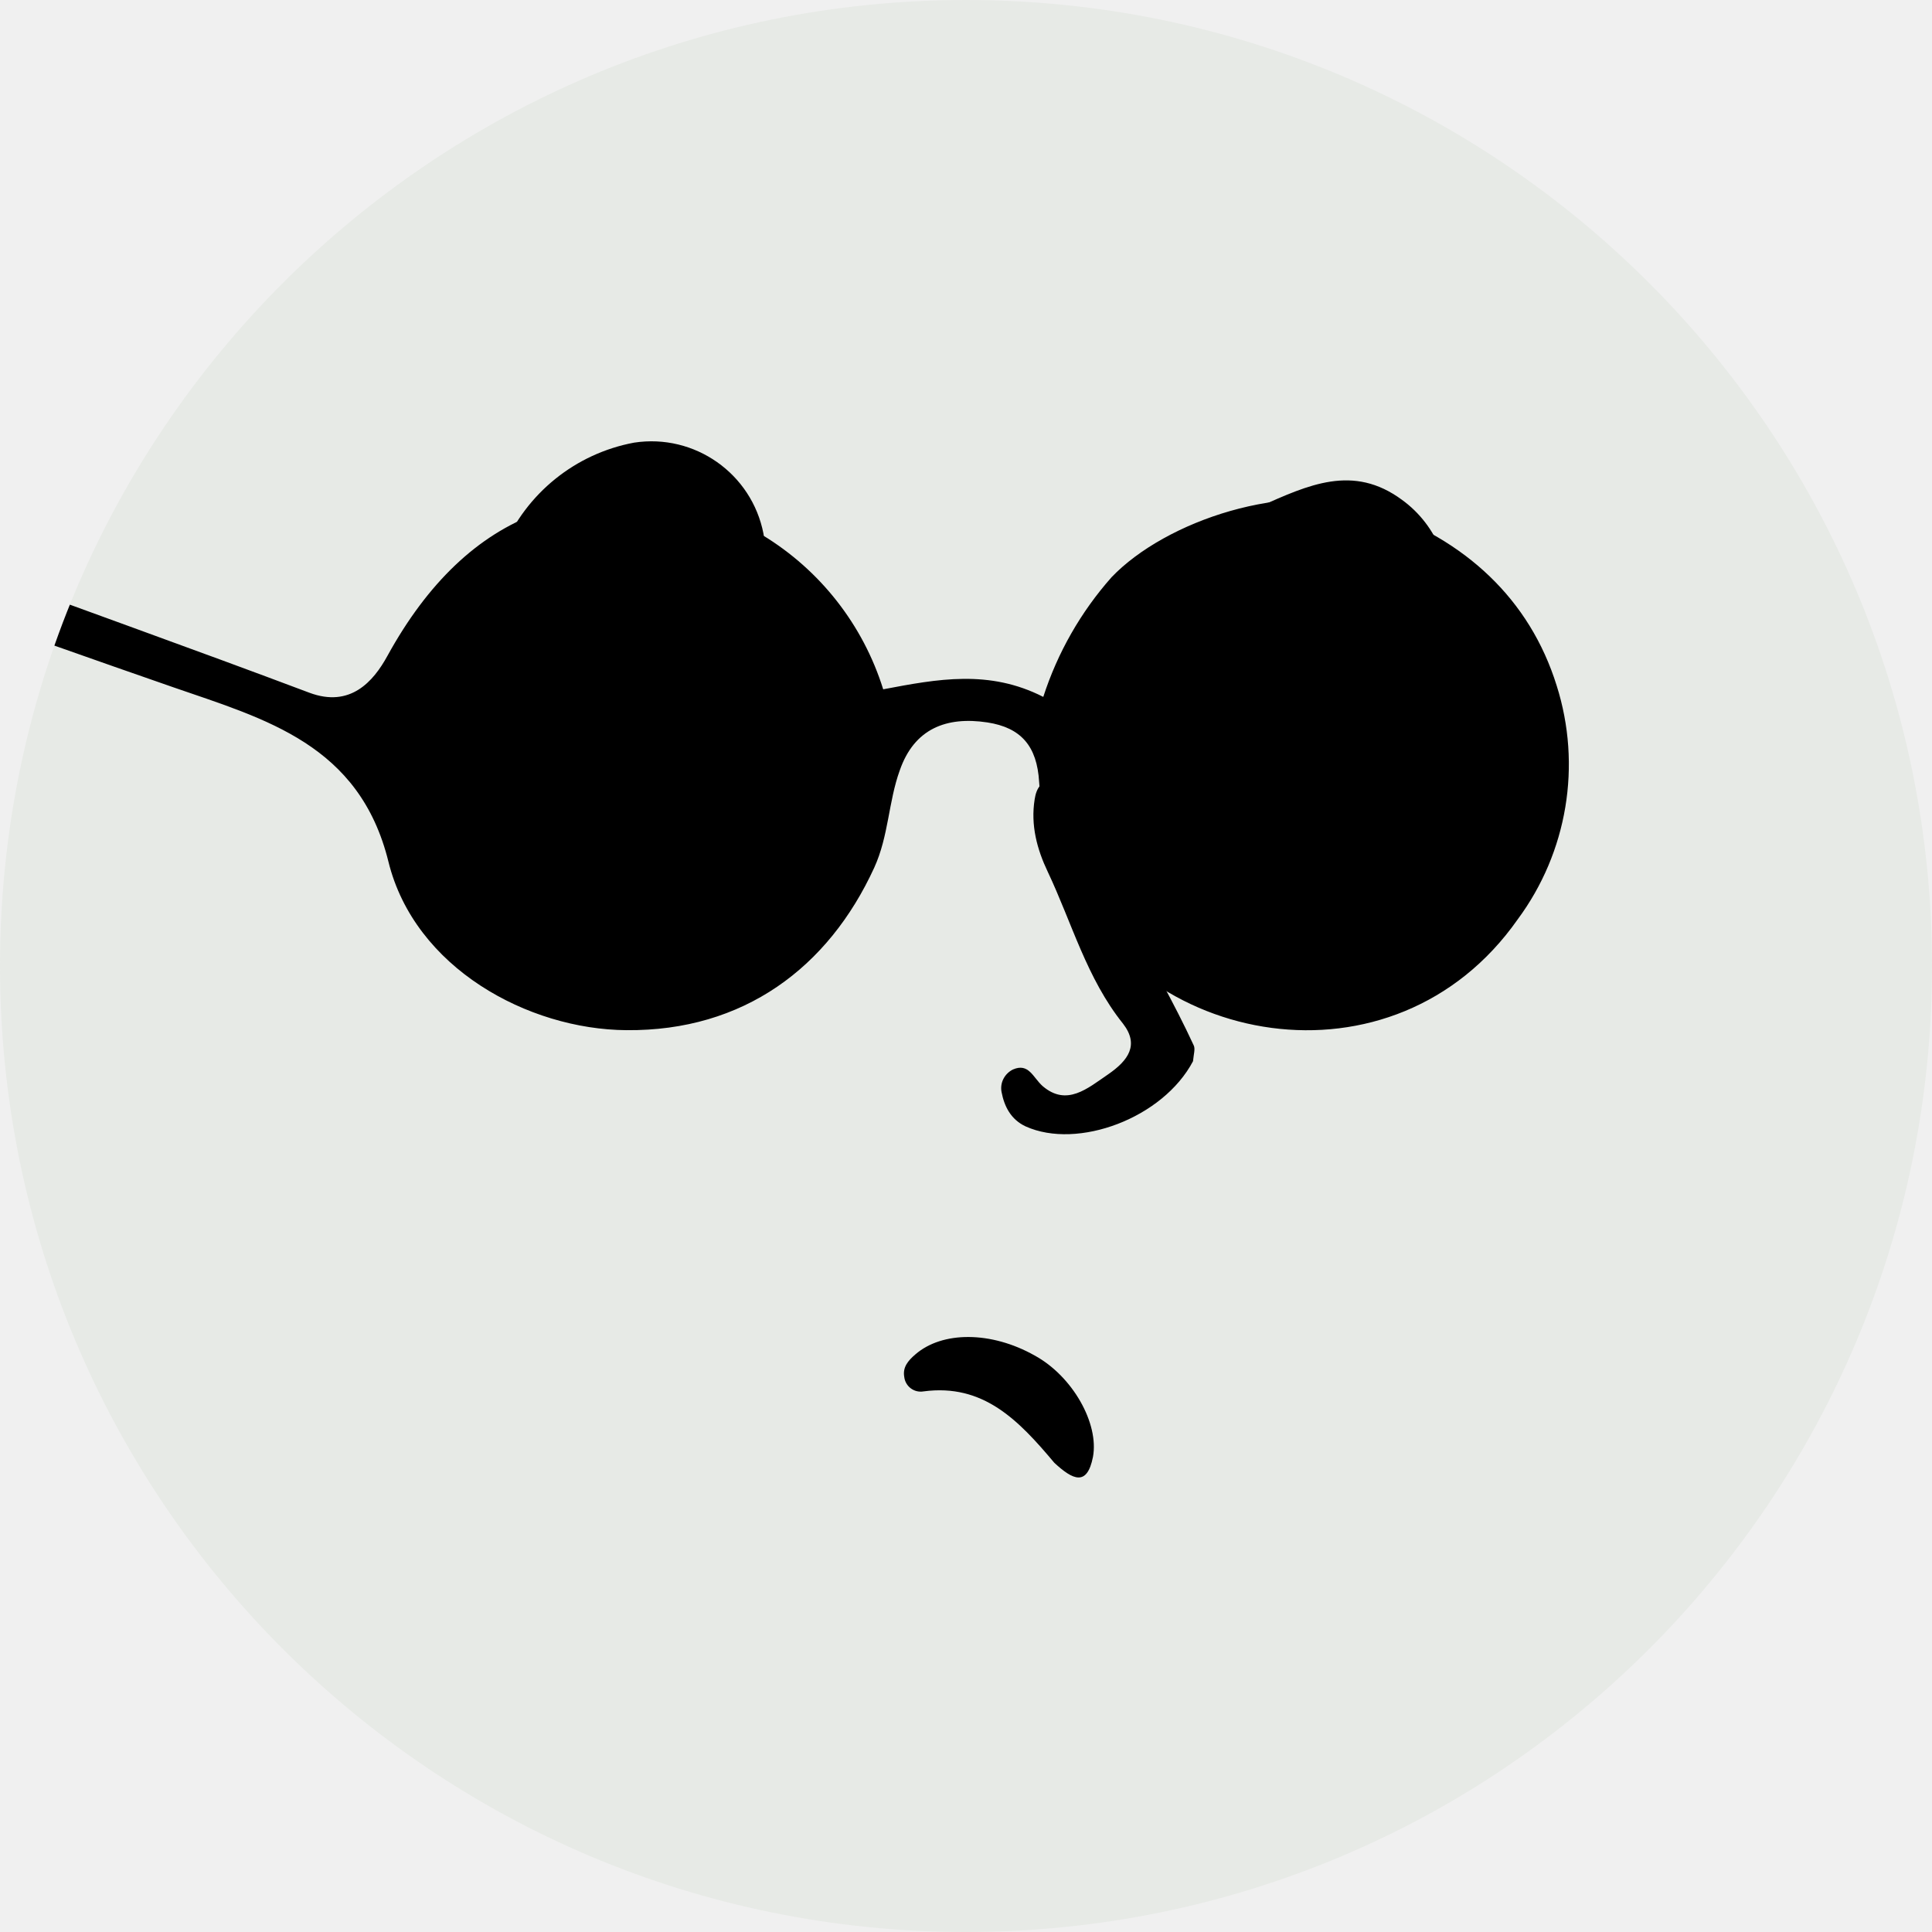
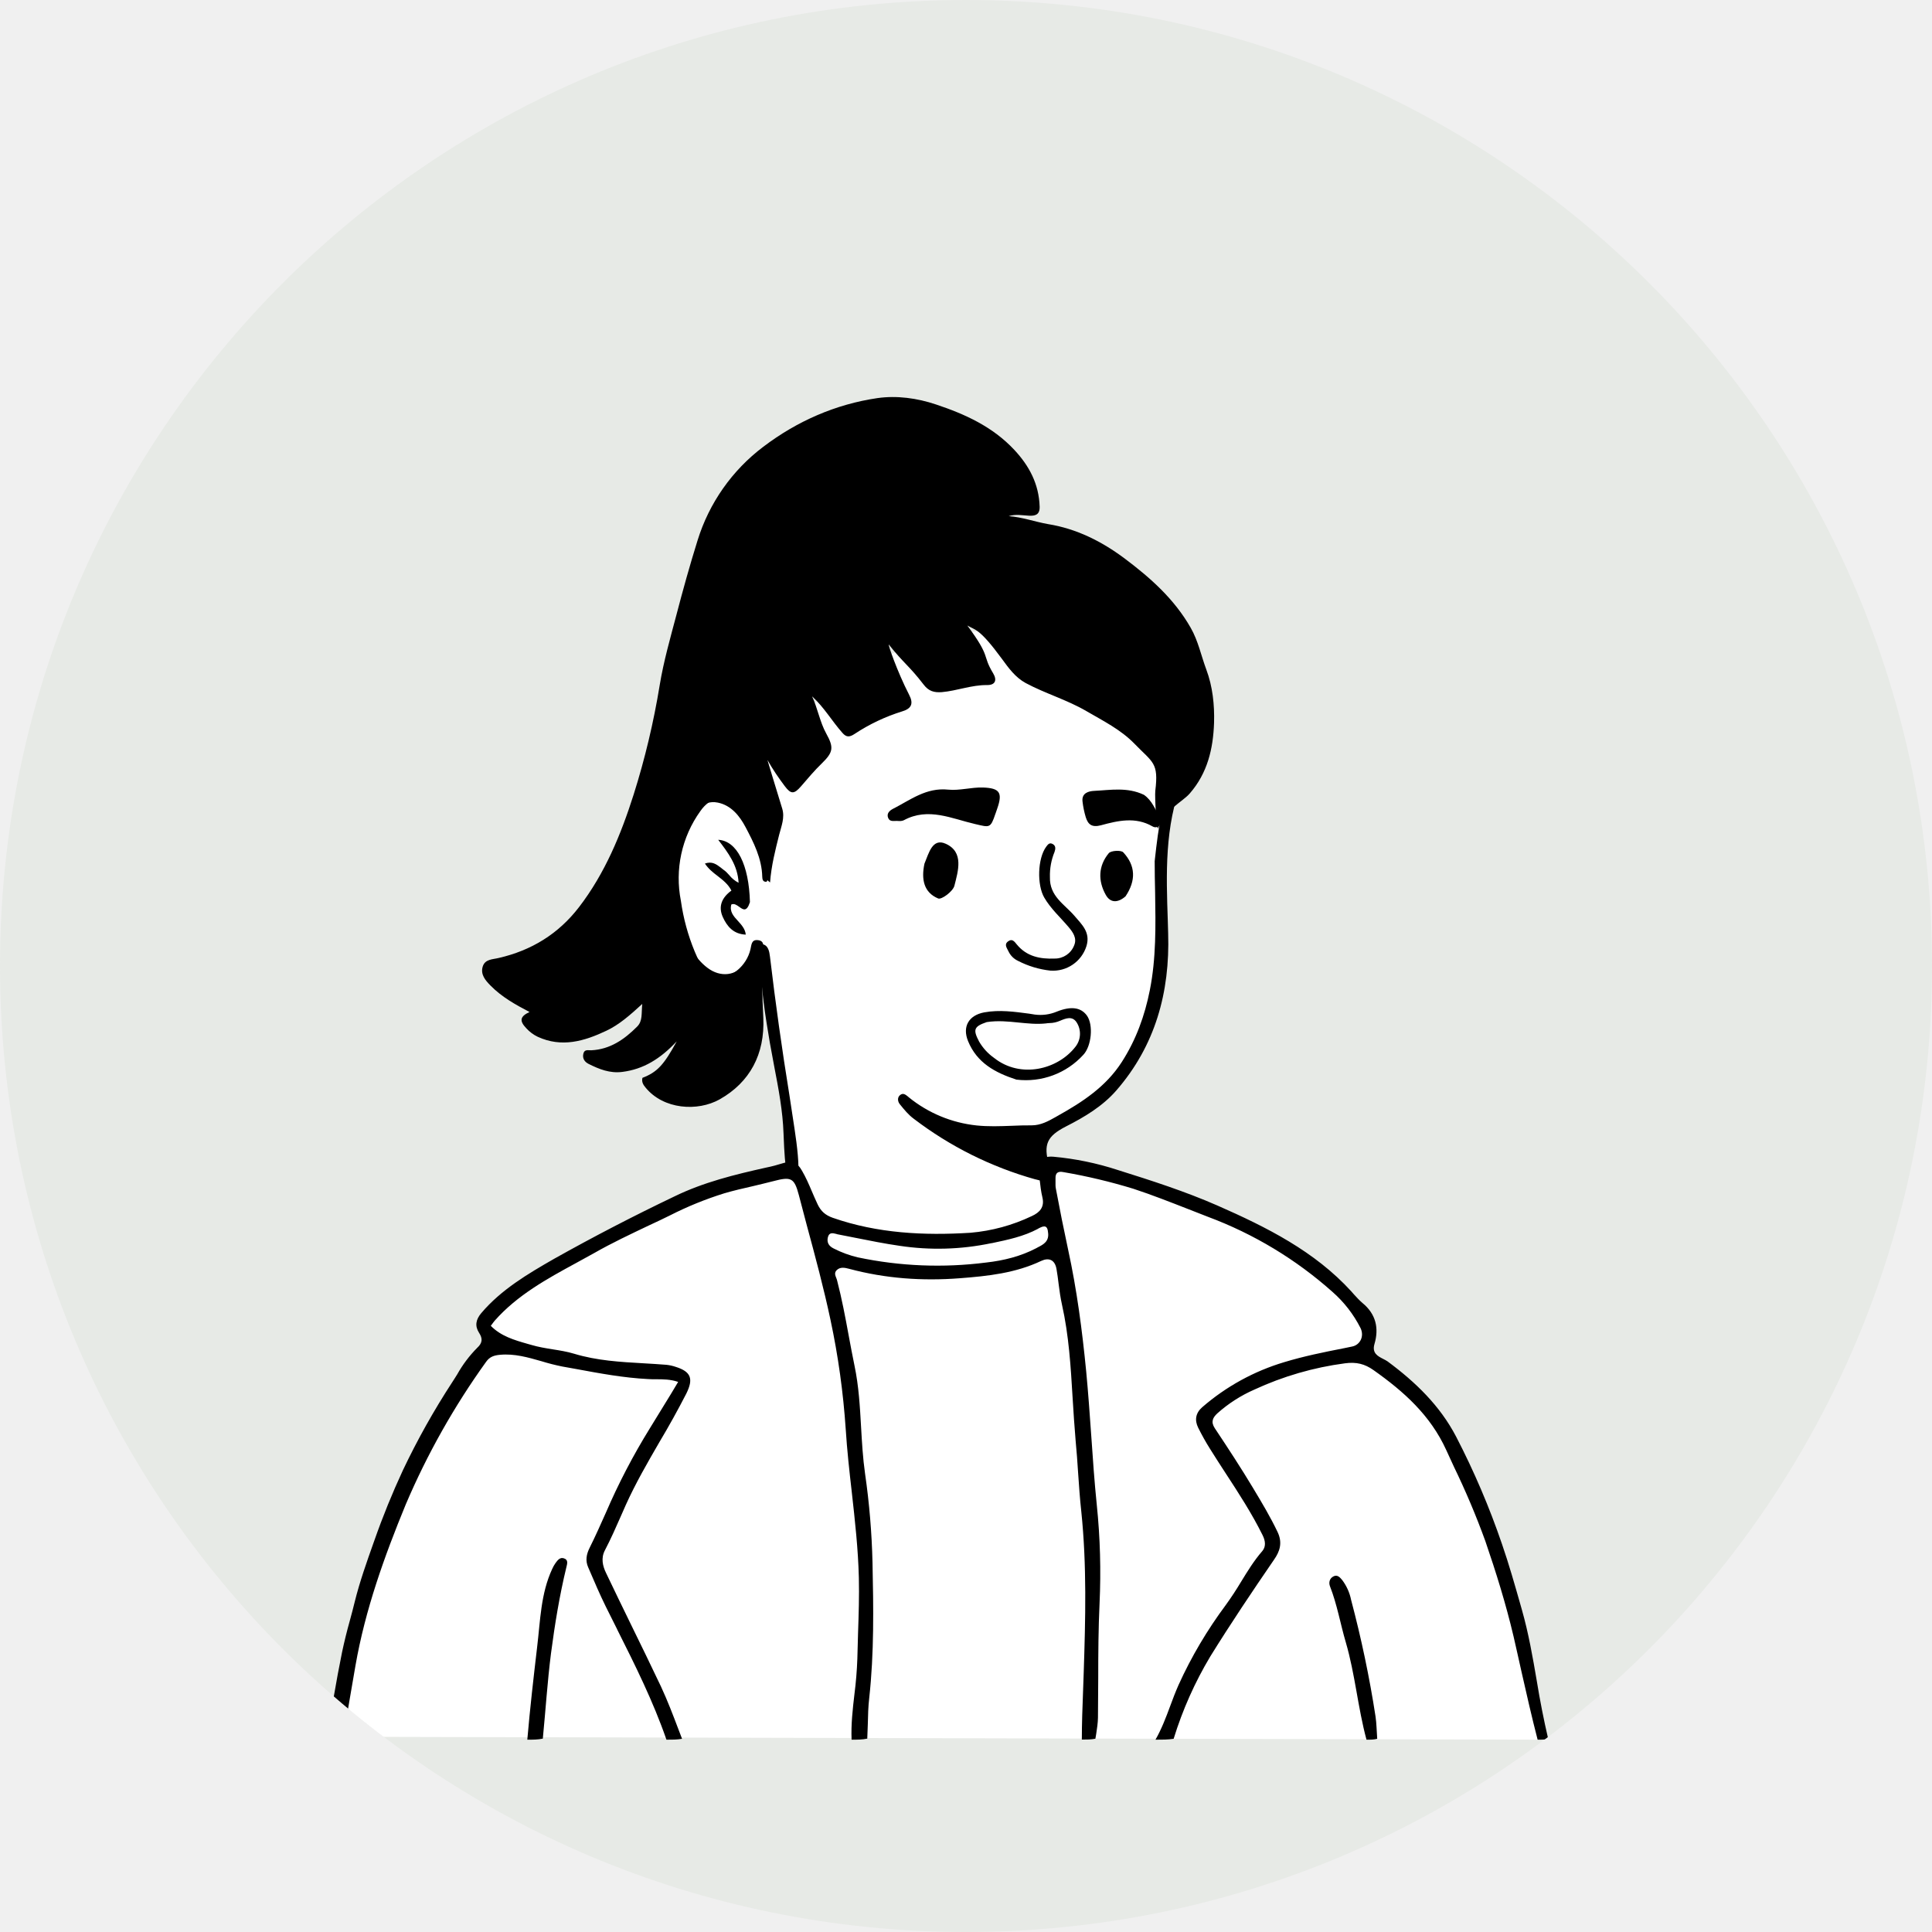
- <svg xmlns="http://www.w3.org/2000/svg" viewBox="0 0 560 560" fill="none" shape-rendering="auto" width="128" height="128">
+ <svg xmlns="http://www.w3.org/2000/svg" viewBox="0 0 1744 1744" fill="none" shape-rendering="auto" width="160" height="160">
  <mask id="viewboxMask">
-     <rect width="560" height="560" rx="280" ry="280" x="0" y="0" fill="#fff" />
+     <rect width="1744" height="1744" rx="872" ry="872" x="0" y="0" fill="#fff" />
  </mask>
  <g mask="url(#viewboxMask)">
-     <rect fill="#E7EAE6" width="560" height="560" x="0" y="0" />
-     <g transform="translate(136 328)">
-       <path d="M169.6 96c-10.4-12.4-20.6-23-37.9-20.7a4.8 4.8 0 0 1-5.6-4.2c-.5-2.8 1.1-4.7 3.2-6.5 7.8-6.8 22-6.8 34.6.3 11 6 18.7 19.7 16.9 29.4-1.7 8.6-5.8 6.7-11.2 1.7Z" fill="#000" />
-     </g>
-     <g transform="translate(246 125)">
-       <path d="M99.8 182.6c-8.7 16.5-33.4 25.7-48.5 18.9-4.3-2-6.2-5.8-7-10-.5-2.7.9-5.3 3.3-6.5 4.6-2 5.8 2.3 8.6 4.8 7 6 13 .7 19-3.4 5.8-4 9.1-8.5 4.3-14.7-10.5-13.1-14.8-29.2-21.8-44-3.1-6.5-5-13.5-3.8-21 .5-3.3 1.9-5.5 5.6-5.6 2.8 0 5 .8 5.9 3.8 7.5 26.3 23.3 48.6 34.6 73.1.5 1 0 2.5-.2 4.6Z" fill="#000" />
-     </g>
-     <g transform="translate(-45 137)">
-       <path d="M407.4 122.5c13 .3 25.4 1.1 37.6 2.5 3 .4 5 3.3 5 6.7 0 3.3-1.7 5.6-4.7 7-11.2 4.8-22 8.2-33.7.2-6.5-4.5-9-8.7-4.2-16.4ZM247.6 117c7 0 7.8 3.8 7 8.5-2 10.2-20 22.4-30.4 20.5-5.9-1-10.5-4-10.7-10.5-.2-6.7 4.8-8.2 10.3-8.4 9-.3 15.8-5.2 23.8-10ZM215.1 76.6c5-12 9-29.4 24.1-22.5 20.7 9.4 13.9 30.7 9.7 47.4-1.6 6.3-14.5 15.9-18.3 14.3-16.3-6.8-19.2-21.7-15.5-39.2ZM442 113.4c-8.6 7.5-17 7.6-22.2-1.5-9-16-8.6-32.8 3.3-47.2 2.5-3 13.8-3.6 16.3-1 14 15 14.6 31.8 2.6 49.7Z" fill="#000" />
-     </g>
-     <g transform="translate(-45 137)">
-       <path d="M266 18.1A80.2 80.2 0 0 1 301 62.8c15.8-3 30.7-5.8 46.4 2.2a97.5 97.5 0 0 1 19.8-34.7C382.8 14 418 2 443.5 10.5c26.2 8.8 44.9 26.2 52.7 51.2a75.5 75.5 0 0 1-11.3 67.8c-35.8 51-110.3 37.5-132.4-14-3.6-8.2-5.7-16.9-6.3-25.8-.6-10.5-5.3-15.8-15-17.3-11.9-1.8-21.2 1.8-25.4 13.9-3.3 9.1-3.2 19-7.4 28.2-13.3 29-37.9 47.4-71.8 47.1-28.5-.2-61.4-18-69-48.8-8.4-34-35.5-41.3-62.4-50.6-22.8-7.9-45.5-16-68.2-24-4.7-1.7-7.3-5.4-5.5-10 2.2-5.7 6.8-3.4 10.8-2C66.4 38.8 100.7 51 134.7 63.8c11.8 4.4 18.5-3.2 22.6-10.7 23.3-42.4 58.4-55.5 103-37.2 1.7.6 3.3 1.2 5.7 2.3Z" fill="#000" />
-     </g>
-     <g transform="translate(119 114)">
-       <path d="M81.4 35C60 29.6 52 33.2 40 52.6c-2.4 4-3.4 11.4-10.6 7-5.6-3.4-5.3-8.8-2.6-14.6a51.4 51.4 0 0 1 38-30.7 33.1 33.1 0 0 1 37.5 26.4c.9 5.3.1 10-4.8 13.6-11.2-1.3-8-14.2-16-19.1ZM246.2 32.8c14-6.2 27-12.4 41.2-1.9 5.1 3.7 9 8.8 11.3 14.7 2 5 2.3 10.7-2.7 13.8-5.7 3.5-8.1-2.1-11-5.6-10.4-12.8-18.4-13.7-32.4-4.6-4 2.6-6.8 8-13.5 7-5.7-9.6-.1-16.3 7-23.4Z" fill="#000" />
+     <rect fill="#E7EAE6" width="1744" height="1744" x="0" y="0" />
+     <g transform="translate(174.4 174.4) scale(0.8)">
+       <g transform="translate(531 487)">
+         <path d="M554 727.7c-99.2 297-363.8 388.6-503.7 19.8-19.3-50.7 31-69.5 66.2-91.9 24.1-15.3 36.8-28.5 35.3-42.2-7-64.4-36.9-243.8-36.9-243.8l-3-5.8s.7-1.6-2.2 1.2c-3 3-9.9 34.2-37 34.2-24.5 0-49.2-10.9-61-86.3C7.2 285.6 9.6 214 40 201c12.5-5.3 24-7.2 35.2-.8 11.3 6.4-13-22 112-126C268.4 6.4 396.7-3.5 448.5 8 500.3 19.5 552 44.8 574.9 98.5c27.8 65-25.9 114.3-14 262.5-2.2 53.6.8 171.2-146.6 210.6-28 7.5-19.3 48.4 22.7 58.4 67 21 117 72.3 117 97.9" fill="#fff" />
+         <path fill-rule="evenodd" clip-rule="evenodd" d="m554 266.2.1-1.4c4.1-36.4 8.2-71.7 27.1-103.4 6.5 4.4 5.7 10 3.7 15.2-19.9 51.2-18 104.4-16.2 157.6l.4 14c2.1 66.4-14.5 126.8-58.7 177.5-15.4 17.6-35.8 29.8-56.5 40.3-21.4 11-25.9 20.1-19.2 43.6l.8 2.6c1.4 3.9 2.8 7.9-1 11.8-4.5 4.6-9.5 3.3-14.8 1.8l-.6-.1a406.4 406.4 0 0 1-137-68.3c-6-4.4-10.8-10.3-15.5-16.1l-.3-.4c-2.5-3-3-7.8.5-10.4 3.3-2.5 5.8-.5 8.7 1.8l1 .9a145.5 145.5 0 0 0 76.3 31.7c13.4 1.4 26.6.9 40 .4 7.4-.3 14.8-.6 22.3-.5 10.2 0 18.7-4.7 26.7-9.2l2.8-1.6c27.8-15.5 54.3-32.8 72.2-60.7 16.1-25 25.9-52.2 31.6-80.9 7.2-36.1 6.6-72.7 6-109.8-.3-12-.5-24.2-.5-36.4ZM50.6 190.8c21.9-1.7 34 11.2 44.3 26.3a140.4 140.4 0 0 1 22.4 61.5c.5 3.7 1 7.6-1.2 11.3-4.5.6-4.9-3-5-5.6-.5-20.7-9.7-38.7-18.9-56.1-6.6-12.5-16.2-24.6-31.4-27.6-17.2-3.5-33 12-40.8 32.2-14.5 37.6-12 74.6 1.4 111 5.8 15.9 13.1 32.1 27.8 43.2 14.8 11.3 32.7 9.3 43.6-5.7l2-2.5c2-2.6 4-5.1 5-8 2.1-5.8 5.4-11.2 11.3-10.4 6.8 1 8 8.3 8.7 14a3661 3661 0 0 0 22 156.7l5.9 38.8c2.6 17.1 5.6 41.7 3.6 52.1a28 28 0 0 0-.3 2.2c-.4 2.8-.6 5-4.2 5.5-4.9.8-7-2-7.7-6.4-2.3-17-3-23.6-4-49.6-.9-25.2-5.6-50-10.4-74.9l-5-27c-5.2-30.8-10.3-62-10.8-97l-2 3c-7.6 11.3-13.7 20.5-24.5 24a40.5 40.5 0 0 1-46.1-12.5 127.8 127.8 0 0 1-28.8-55.8c-8.4-34-9.9-67.1.9-100.6 5.2-16.1 23.7-44.7 42.2-42Zm34.6 127.5c4.4 3.2 8.4 6 12-5.4-1.1-42.2-14.7-69.2-35.8-70.3 11.2 14.6 22 28.8 23 48.5a32.3 32.3 0 0 1-10.7-8.8c-2-2.2-4-4.4-6.5-6l-3-2.4c-4.8-3.6-9.7-7.4-17.8-4.5 3.8 5.8 9 10 14.3 14 6 4.7 12 9.3 15.6 16.5-10.6 7.7-15.2 17.7-9.7 29.9 4.8 10.5 11.9 19.2 25.9 19.8-.6-6.3-4.7-10.9-8.8-15.4-5-5.4-9.7-10.6-7.5-18.6 3.2-1.5 6.2.7 9 2.7Z" fill="#000" />
+       </g>
+       <g transform="translate(178 1057)">
+         <path d="m1346 688-1365-3.3s11.3-97 44.2-189.1c41-115.2 106.9-232 124.6-246.1 20.8-16.8-11.6-18.2 3.4-41.2 33.4-51.1 146.5-97.5 179.3-114.1C391 64.4 496.8 46.4 496.8 46.4L524 100s63.4 21.9 138.2 24.4c40.4 1.3 134-29.5 134-29.5L784.9 37s169 34.8 252.6 85.6c48.2 29.3 108.2 75 109.7 101.2 2.1 39.8 1.7 36.7 24 51.9 53.3 36.2 98.4 122 120.8 191.2 17.5 54.2 54 221.1 54 221.1Z" fill="#fff" />
+         <path fill-rule="evenodd" clip-rule="evenodd" d="M300.3 563.4C320.7 604 341 644.7 356 688c6.6 0 12 0 17.6-1l-4.2-11c-6.2-16.4-12.3-32.3-19.5-47.8a5867.5 5867.5 0 0 0-34.2-70.7c-9.3-19.2-18.7-38.3-27.8-57.5-3.9-8-6-16.9-1.3-25.8 6.7-12.8 12.5-26 18.3-39.2l5.2-11.8c11-24.4 24.4-47.6 37.9-70.9a972.6 972.6 0 0 0 30.5-55c8-16.3 5.5-24.5-12.1-30A48 48 0 0 0 356 265c-8.6-.7-17.2-1.2-25.8-1.7-26.3-1.5-52.7-3-78.4-10.8-7.9-2.4-16.1-3.7-24.4-5-8-1.3-16-2.6-23.7-4.9l-4.6-1.3c-14.7-4.2-29.9-8.6-41.3-20.3l1.8-2.4c1-1.3 1.8-2.5 2.7-3.5 25.4-28.7 58.7-47 92-65.1l20-11c20.1-11.5 41.2-21.4 62.2-31.4 8-3.7 15.9-7.4 23.7-11.3a391.7 391.7 0 0 1 61-24.8c10.6-3.1 21.3-5.6 32-8 7.8-1.9 15.6-3.7 23.3-5.7 20-5.3 23.7-4 28.9 15.7l9 34.2c9.6 35.4 19.1 70.8 26.7 106.6 8.7 40.7 14.4 82 17.2 123.5 1.5 23.6 4.1 47.2 6.8 70.7 3.6 32.2 7.2 64.3 8 96.7.5 20.8-.2 41.6-.9 62.4l-.8 29a434 434 0 0 1-3.3 40.2c-2 17-3.9 34-3.2 51.2 6.6 0 12.1 0 17.7-1.2l.6-16.2c.2-10.2.5-20 1.6-29.6 5.6-51 4.8-102 3.7-153-.8-33.6-3.6-67-8.4-100.2-2.5-17.6-3.5-35.2-4.5-52.8-1.3-23-2.6-46.1-7.4-69a1633 1633 0 0 1-6.6-34.2c-3.8-20.7-7.7-41.4-13-61.8-.2-1-.6-2-1-3-1.2-3-2.4-6 .6-8.9 4-3.8 9.1-2.7 14-1.4 41 11 82.7 13.9 125.1 10.6 31.5-2.4 62.6-5.8 91.5-19.5 8.6-4 15.4-1.5 17.3 9 1 5.6 1.7 11.2 2.4 16.9 1 7.9 2.1 15.8 3.8 23.4 7.8 34.8 9.9 70 12 105.2 1 16.1 2 32.2 3.4 48.3 1.2 12 2 24.2 2.8 36.3 1 14.6 2 29.1 3.6 43.7 6.3 60.7 4.7 121.5 2.7 182.3l-.7 20c-.7 18.4-1.4 36.7-1.4 55 5.7 0 10.3 0 15.3-1l.9-5.3c1-6.5 1.9-12.5 2-18.4l.3-44.7c0-28 .2-56.2 1.5-84.2 1.7-37 .7-74-3.1-111-2.7-26.2-4.5-52.4-6.3-78.7-1.7-24.1-3.4-48.3-5.7-72.4-4.5-46-10.5-92-20.4-137.3a2508 2508 0 0 1-13.8-68.7c-.5-2.4-.4-5-.4-7.4v-4c-.2-6.4 2.7-8.5 9.1-7.2a637.9 637.9 0 0 1 78.9 18.8c21 6.9 41.5 15 62 23l22 8.6a444.7 444.7 0 0 1 140.6 84.8 136 136 0 0 1 31.5 40.6c4.6 9.3-.3 19.2-9.5 21l-9.2 1.9c-22.6 4.4-45.2 9-67.3 15.7a250.5 250.5 0 0 0-92.5 50.8c-7.6 6.6-8.8 14.7-4.6 23.2 4 8 8.4 16 13.2 23.6a1769 1769 0 0 0 17.6 27.5c14.9 22.8 29.7 45.6 41.8 70 3.3 6.5 4 13-.2 18-9.4 10.8-16.8 22.9-24.2 35a360.5 360.5 0 0 1-16.9 25.7c-21 28.2-39 58.5-53.4 90.3-3.5 7.9-6.6 16-9.6 24.2-4.8 13-9.7 25.8-16.5 37.7 7.5 0 13.9 0 20.5-1a423 423 0 0 1 41.4-93c23-37.1 47.3-73.3 72-109.3 6.3-9 9.7-18.8 3.9-31-8-16.8-17.5-32.7-27-48.5l-.4-.7c-13.8-23-28.6-45.6-43.5-68-4.7-7.2-2.2-12 3-16.8a157.4 157.4 0 0 1 41.6-26.7 353.1 353.1 0 0 1 102.4-29.7c12.8-1.7 22.2.7 32 7.6 34.4 24.3 64.3 51 82.2 90.3l8.6 18.7a885 885 0 0 1 35.5 84c12.1 35.3 23.2 70.9 31.8 107.4 3.1 13.3 6 26.7 9 40 5.8 25.6 11.6 51.2 18.2 76.7 4.8 0 8.5 0 11.9-1a992 992 0 0 1-12.8-65c-4.6-27-9.3-54-16.8-80.4l-1.5-5.3c-6.6-23.2-13.2-46.4-21-69A883.4 883.4 0 0 0 1247 346c-18.1-34.7-45.6-61.4-77.4-84.9-1.5-1-3.2-1.9-5-2.8-6-3.1-12.7-6.5-9.7-16.8 5.2-17.6 1.8-33.7-13.6-46.3-3.5-3-6.5-6.3-9.6-9.7l-2.9-3.3c-41.3-45.3-95.5-72.5-151.3-97-36.3-15.9-74.3-28.1-112.2-40a328.3 328.3 0 0 0-72.7-15c-12.8-1-18 4.8-16.5 16.8.4 3 .8 6 1 9 .8 6.7 1.5 13.5 3.1 20 2.7 11.2-3.2 17.2-12 21.2a200.4 200.4 0 0 1-69.1 18.8c-52.7 3.3-105 .7-155.5-16.9-8.4-3-13.2-7.4-16.8-14.7-2.4-5-4.6-10.2-6.8-15.3-3.3-7.8-6.7-15.6-11-23-5.3-9.6-11.7-11.8-21.5-8.6-6.3 2-12.7 3.7-19.2 5C432.9 50.4 397.8 59 365 75a2335 2335 0 0 0-135.6 70.3c-30 17.2-59.8 34.8-82.3 61.3-6.2 7.3-7.5 14.5-2.6 22.2 4.3 6.5 4 11.5-2 17a139.2 139.2 0 0 0-22.6 30c-1.8 2.8-3.5 5.7-5.4 8.5-20.9 32-39.5 65.2-55.8 99.5A875.2 875.2 0 0 0 26.5 463l-1 2.8c-7.8 22-15.6 43.9-21.2 66.5-1.7 7.2-3.7 14.4-5.6 21.5a565 565 0 0 0-8.7 35.3c-6.7 32.9-12.2 66-17 98.9 6.6 0 12.1 0 18-1l7.8-46 6.3-36.6c11-63 32.5-123 56.8-182a839.1 839.1 0 0 1 90.7-160.9c4-5.6 8.9-7.2 15.6-7.8 16.3-1.5 31.5 2.9 46.6 7.2a241 241 0 0 0 23.5 6l15.6 2.8c27 5 53.8 10 81.5 11.4 2.8.2 5.7.2 8.7.2 8 0 16.4 0 25.1 3L361 298l-23.7 38.6a730.6 730.6 0 0 0-49.8 95.6c-5.9 13.2-11.7 26.3-18.1 39.1-3.8 7.6-5 14.6-1.8 22l1.3 3c6 14 11.9 27.8 18.6 41.4l12.9 25.8Zm475-452c5-2.6 10.4-5.4 11.2 3.7 1.8 10.6-5.3 14.2-11.4 17.3l-1.8 1c-17.5 9.2-36.8 14-56.6 16.2a434 434 0 0 1-144.6-5.8c-9.5-2.2-18.7-5.6-27.3-10-5.6-2.7-8-6.8-6.7-12.5 1.4-6 5.4-5 9.5-4 .7.3 1.5.5 2.3.6l19.3 3.8c16.5 3.3 33 6.6 49.7 9a291 291 0 0 0 103.5-2.9l.9-.1c18-3.8 35.8-7.5 52-16.2Z" fill="#000" />
+         <path d="M199 688c3-35 7-69.8 11.1-104.7 3.6-29.7 4-60 17-88a38 38 0 0 1 3.8-6.7c2.3-3.1 5-6.8 9.5-5.2 5.2 1.7 3.5 6.4 2.7 9.9-7.8 32.1-13.1 64.8-17.4 97.5-4 31.5-6 63.3-9.2 96-5.6 1.2-11 1.2-17.5 1.2ZM1145.9 688c-9.8-36.3-12.8-73.7-23.3-109.7-6.2-21-9.8-42.8-17.9-63.4-1.6-4.2-.5-9 4-11.2 4.4-2.3 7.4 1.3 9.9 4.3a55.2 55.2 0 0 1 9.9 22.1c11.5 43.4 20.8 87.4 27.6 131.7 1.2 8 1.2 16 1.9 25.2-3.5 1-7.3 1-12.1 1Z" fill="#000" />
+       </g>
+       <g transform="translate(266 207)">
+         <path d="M398.6 487.3c3.2 10.4-1 20-3.5 29.9-4.2 17-8.7 34-10.2 53.5-7-4.8-6-10.2-7-14.8-5.3-25.5-12.6-50-31.3-69.2-14-14.2-28.6-13.3-40.4 3.6a130.1 130.1 0 0 0-21.9 101.2 235 235 0 0 0 15.6 57.2c5.3 11.6 9.4 26.3 25.1 28.7 15.7 2.3 33.5-12.5 37.8-31.3 1.2-5 1-11 8.2-10.3 8.4.8 6 7.7 5.7 12.8-1.5 25-.6 50 .6 75 1.8 40.9-15.1 72.6-49.3 91.9-25 14-63.2 11.3-83.3-13-3-3.5-4.9-6.7-3.8-11.3 16.5-6.4 24-14.2 38.7-41.2-18.5 19.8-37.6 31.5-61.4 34.5-14 1.8-26-3-38-9-4-2-7.3-5.7-6-11.4 1.2-5.5 5.6-3.8 9-4 21.1-1 37.3-12.2 51.8-26.8 6.3-6.4 4.6-14.6 5.7-25.5-14 12.8-26.1 23.5-40.6 30.3-24.9 11.8-50.3 19.2-77.3 6.8a41.6 41.6 0 0 1-13-9.7c-8-8.4-7-13.3 3.7-18.3-15.9-8.3-31.5-17-44.2-30-5.6-5.7-11.2-12.2-8.7-21 2.6-8.8 11-8.2 18.3-10 36.4-8.4 67-26.8 90.5-57.4 29.2-38 47.3-82 61.6-127A879.4 879.4 0 0 0 260.4 348c4.4-26.7 11.9-52.9 18.8-79 7.4-28.3 15.2-56.4 23.9-84.2a210 210 0 0 1 74.2-105.7c38.2-29 81.7-48 128.8-54.9 21.8-3.1 44.7 0 66.1 7.2 32.7 10.9 63.8 25 88.3 51.2 16.8 18 27.8 38.5 28.6 64.1.3 9.4-5.3 10.5-12 10.2-7.6-.4-15.2-2-22.9.5 15.3 1.1 29.6 6.4 44.5 9 32 5.2 60.2 19.3 86.2 38.7 29 21.8 56 45.6 74.6 78.2 8.6 15 11.8 31.6 17.7 47.3 7.1 19 9.3 39.8 8.7 60-1 29.3-7.4 56.8-27.5 79.8-8.4 9.6-27.7 18-35.6 39-1.6 4.3-4-35-3.2-42.1 3.9-32-2.7-31.6-23.6-53.2-15.6-16-35.3-25.7-54.3-36.8-22-12.8-46.2-19.7-68.4-31.6-11.7-6.4-19.3-17-26.8-27.3-25.5-34.7-30-32.3-39-37.6 27.2 36.7 16.3 32.7 29 53.7 4.9 8 2.5 13.6-6.7 13.5-17.5-.2-34 6.5-51.2 8-8.7.6-14.7-1.1-20.3-8.4-16.6-21.6-22.3-23.8-39.3-45.2-1.8-2.2 9 29.7 22.8 56.5 5.2 10 2.8 15.6-7.8 18.8-19 5.9-37 14.4-53.8 25.5-6 4-9.5 3.5-13.6-1.2-12-13.5-20.6-28.8-34.3-41.3 6.3 13.4 8.8 29 16 42 8.7 15.7 8 21-4.9 33.6-8.4 8.1-16 17.2-23.6 26-7.8 9-11.4 9-18.4-.4-7-9.3-13.6-19-19.4-29.3-.2-.3 11.2 37.3 16.6 54.7Z" fill="#000" />
+       </g>
+       <g transform="translate(791 871)">
+         <path d="M104.4 64.4c-14.7 4.9-15.7 8.4-8.6 22a59 59 0 0 0 17 18.4c29.7 23.5 71.7 13.1 91.8-12.8 6.2-8 6.6-19.1 1-27.6-5.4-8.1-13.8-3.4-20.8-.7-4.5 1.8-9.1 1.5-13.7 2-21.7 2.6-43-5-66.7-1.3Z" fill="#fff" />
+         <path fill-rule="evenodd" clip-rule="evenodd" d="M83.3 85.7c10 24.5 30.3 35.6 54.6 43.5a87.6 87.6 0 0 0 75.5-28c9.3-9.9 11.5-33.9 4-44.3-6.7-9.2-17.8-10.9-34-4.4a48 48 0 0 1-24.8 3.3l-6.2-1c-16.8-2.2-33.5-4.6-50.7-1.5-17.4 3.2-25.1 15.9-18.4 32.4Zm12.5.6c-7.1-13.5-6-17 8.6-22 12.5-1.9 24.4-.7 36 .5 10.3 1 20.4 2.1 30.7 1 1.3-.3 2.7-.3 4.1-.4a30.3 30.3 0 0 0 11.9-2.6c6.5-2.7 13.7-5.7 18.6 1.6a23.7 23.7 0 0 1-1.1 27.6c-20.1 26-62.1 36.3-91.8 12.8a59 59 0 0 1-17-18.5Z" fill="#000" />
+       </g>
+       <g transform="translate(653 805)" />
+       <g transform="translate(901 668)">
+         <path d="M65.7 103.7c-.6 21.6 16.4 30.6 27.5 43.5 8.5 10 18.5 18.7 13.7 34.4a39.6 39.6 0 0 1-40.8 27.6 104 104 0 0 1-36.4-11A22.2 22.2 0 0 1 19 187.6c-1.7-3.8-5.4-7.8-.5-11.4 4.6-3.4 7 0 10 3.7 11 13.3 26 16.4 42.6 15.7A23.2 23.2 0 0 0 93 180.8c3.6-8.3-1.6-15.2-6.3-20.8-9.3-11-20-20.5-27.4-33.2-8.3-14.2-7.6-44.1 2.2-57.4 1.9-2.5 3.6-5 7.2-3.1 3.8 2 3.4 5.5 2.2 9a69.3 69.3 0 0 0-5.2 28.4Z" fill="#000" />
+       </g>
+       <g transform="translate(610 680)">
+         <path d="M215.1 76.6c5-12 9-29.4 24.1-22.5 20.7 9.4 13.9 30.7 9.7 47.4-1.6 6.3-14.5 15.9-18.3 14.3-16.3-6.8-19.2-21.7-15.5-39.2ZM442 113.4c-8.6 7.5-17 7.6-22.2-1.5-9-16-8.6-32.8 3.3-47.2 2.5-3 13.8-3.6 16.3-1 14 15 14.6 31.8 2.6 49.7Z" fill="#000" />
+       </g>
+       <g transform="translate(610 680)" />
+       <g transform="translate(774 657)">
+         <path d="M131.2 43.2c-5.6 16.8-6.6 15.4-23 11.6-26.2-6-52.7-19.2-80.3-4.3-2 1.1-5 1-7.6.8-3.6-.2-8.2 1.3-10.1-3.3-2.1-5 1.5-8.3 5.3-10.3C35.2 27.7 53 13.4 77.9 16c12.8 1.3 26-2.8 39.3-2.4 18.8.7 22.4 5.7 16 23.9l-2 5.8ZM298.7 21.8c9.6 6.6 12.5 16.8 18.3 25a7 7 0 0 1-.6 9.4c-2.4 2.7-5.4 2.8-8.1 1.2-19.1-11-38.9-6.4-58-1.2-10.2 2.7-14.6-.8-17.2-9.2-1.7-5.7-2.9-11.5-3.6-17.4-1.3-9.8 6.9-11.9 13-12.2 18.5-.9 37.4-4.5 56.2 4.4Z" fill="#000" />
+       </g>
+       <g transform="translate(0 559)" />
    </g>
  </g>
</svg>
